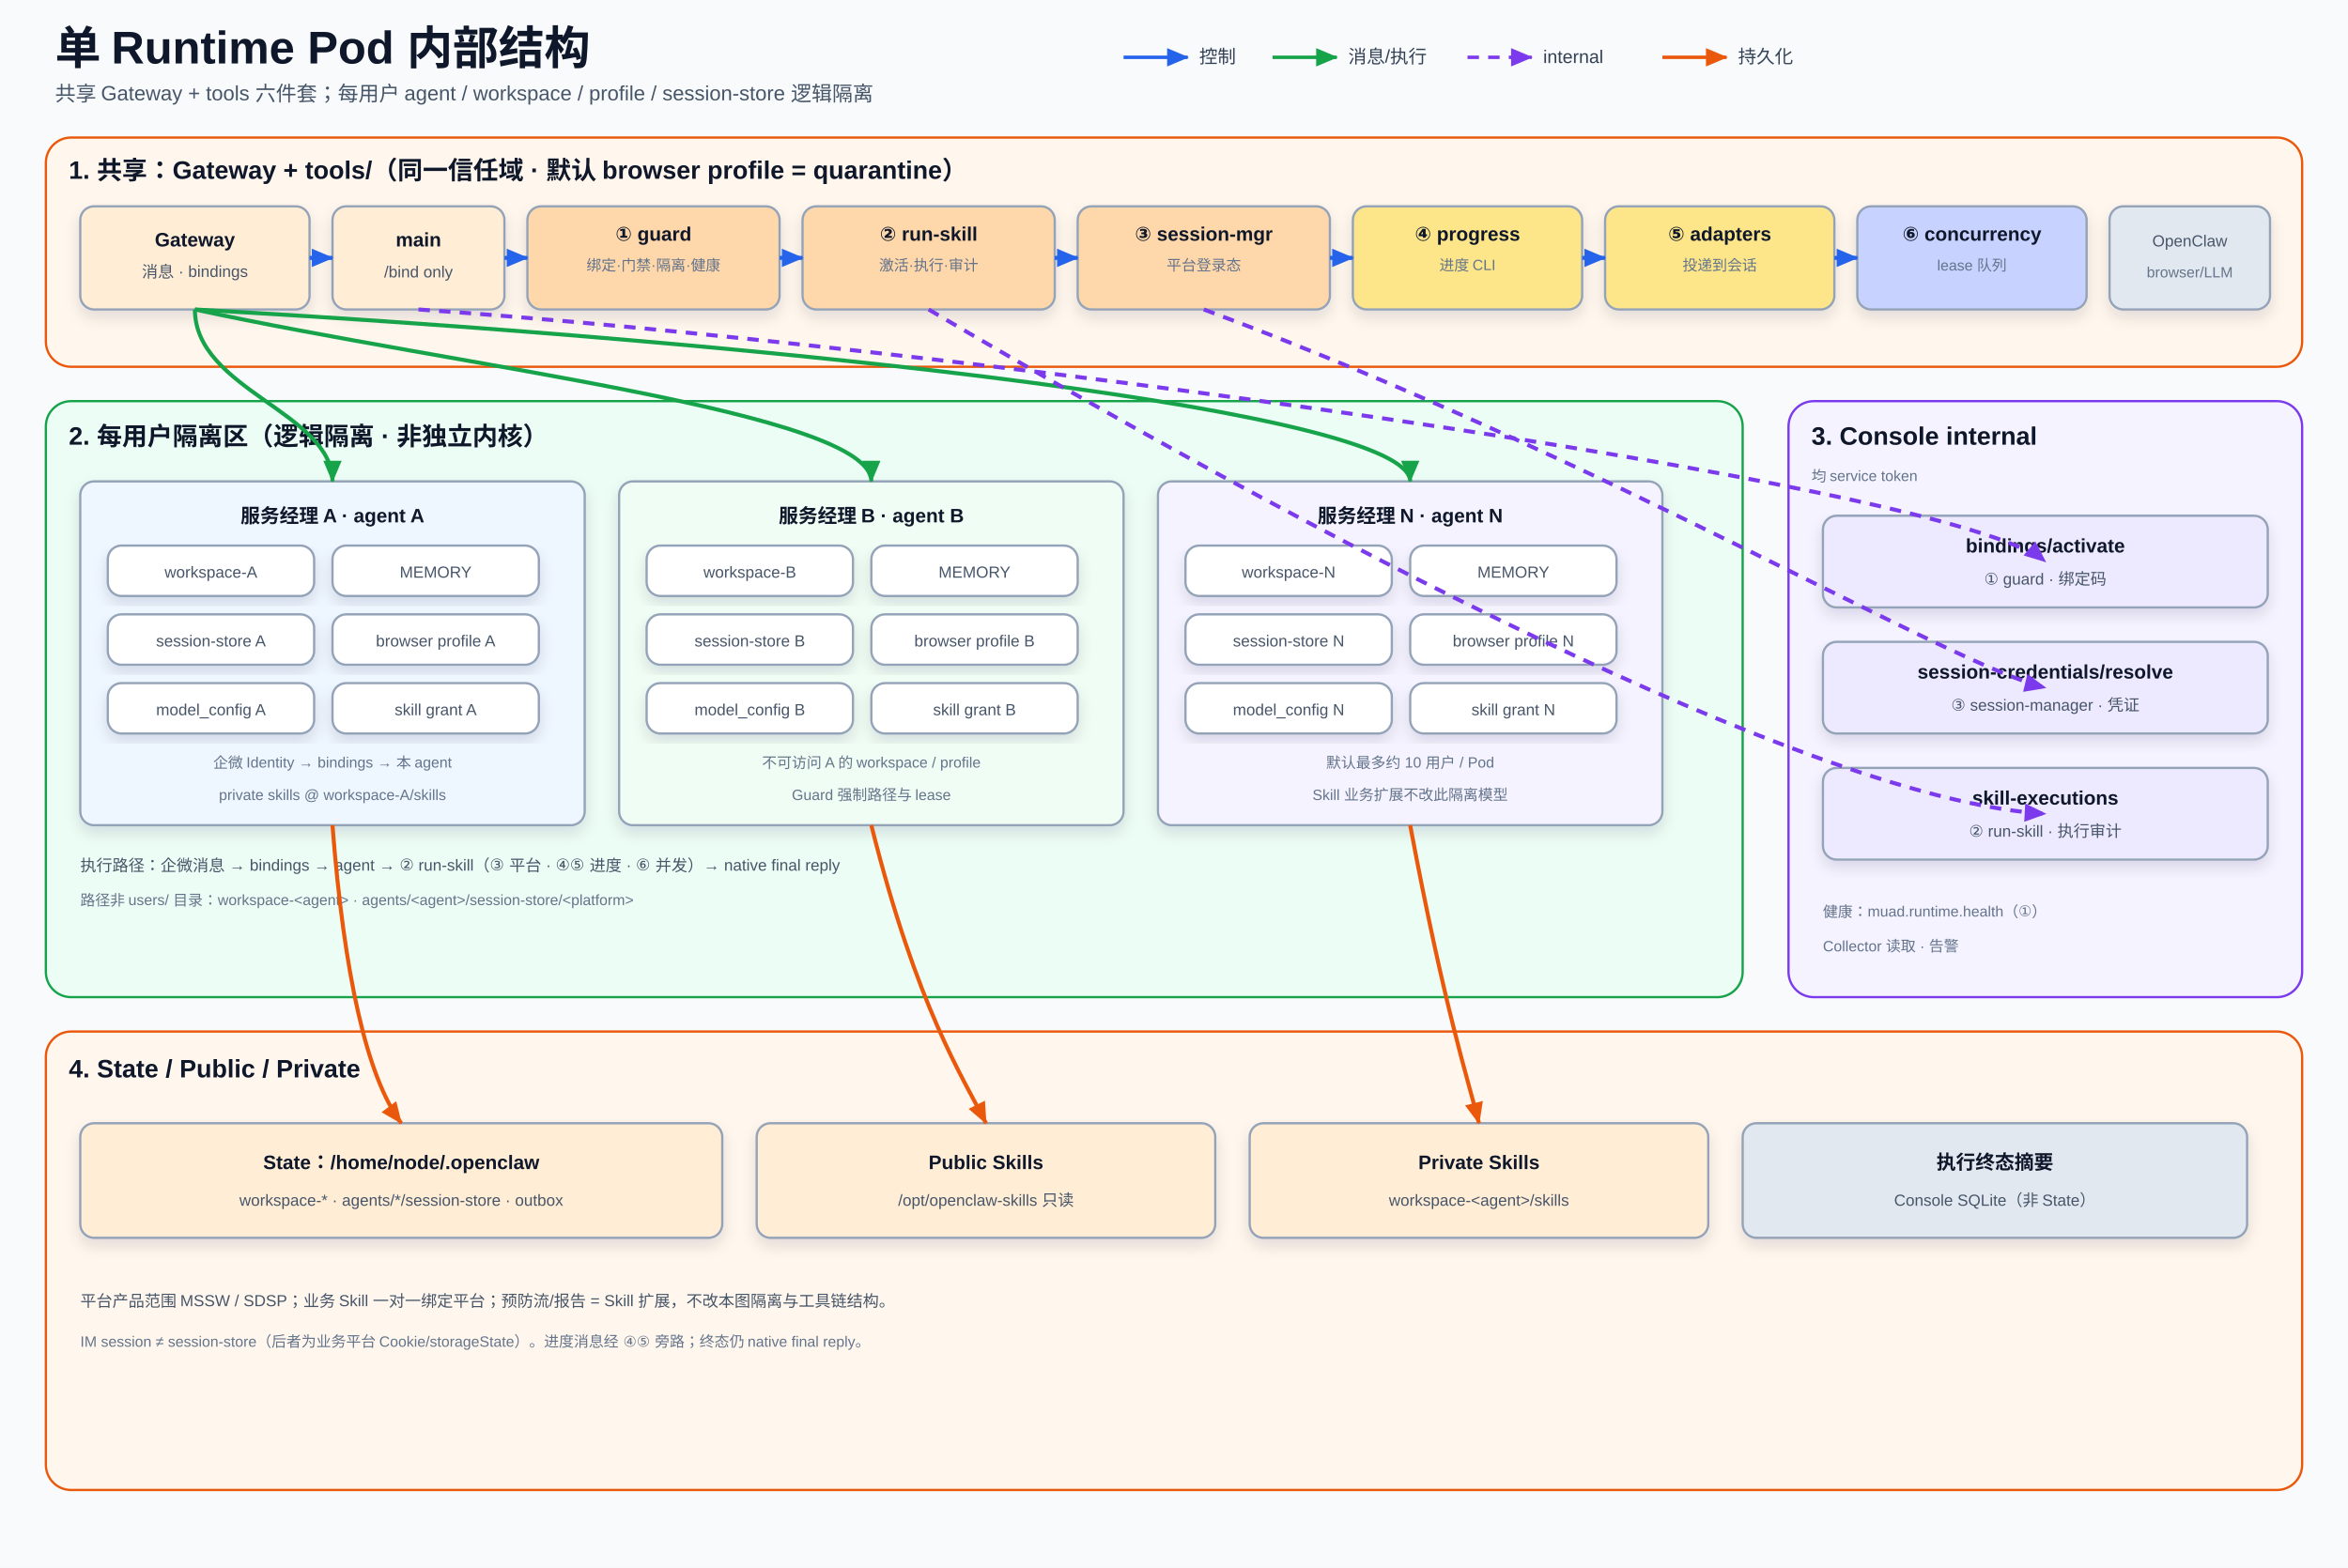
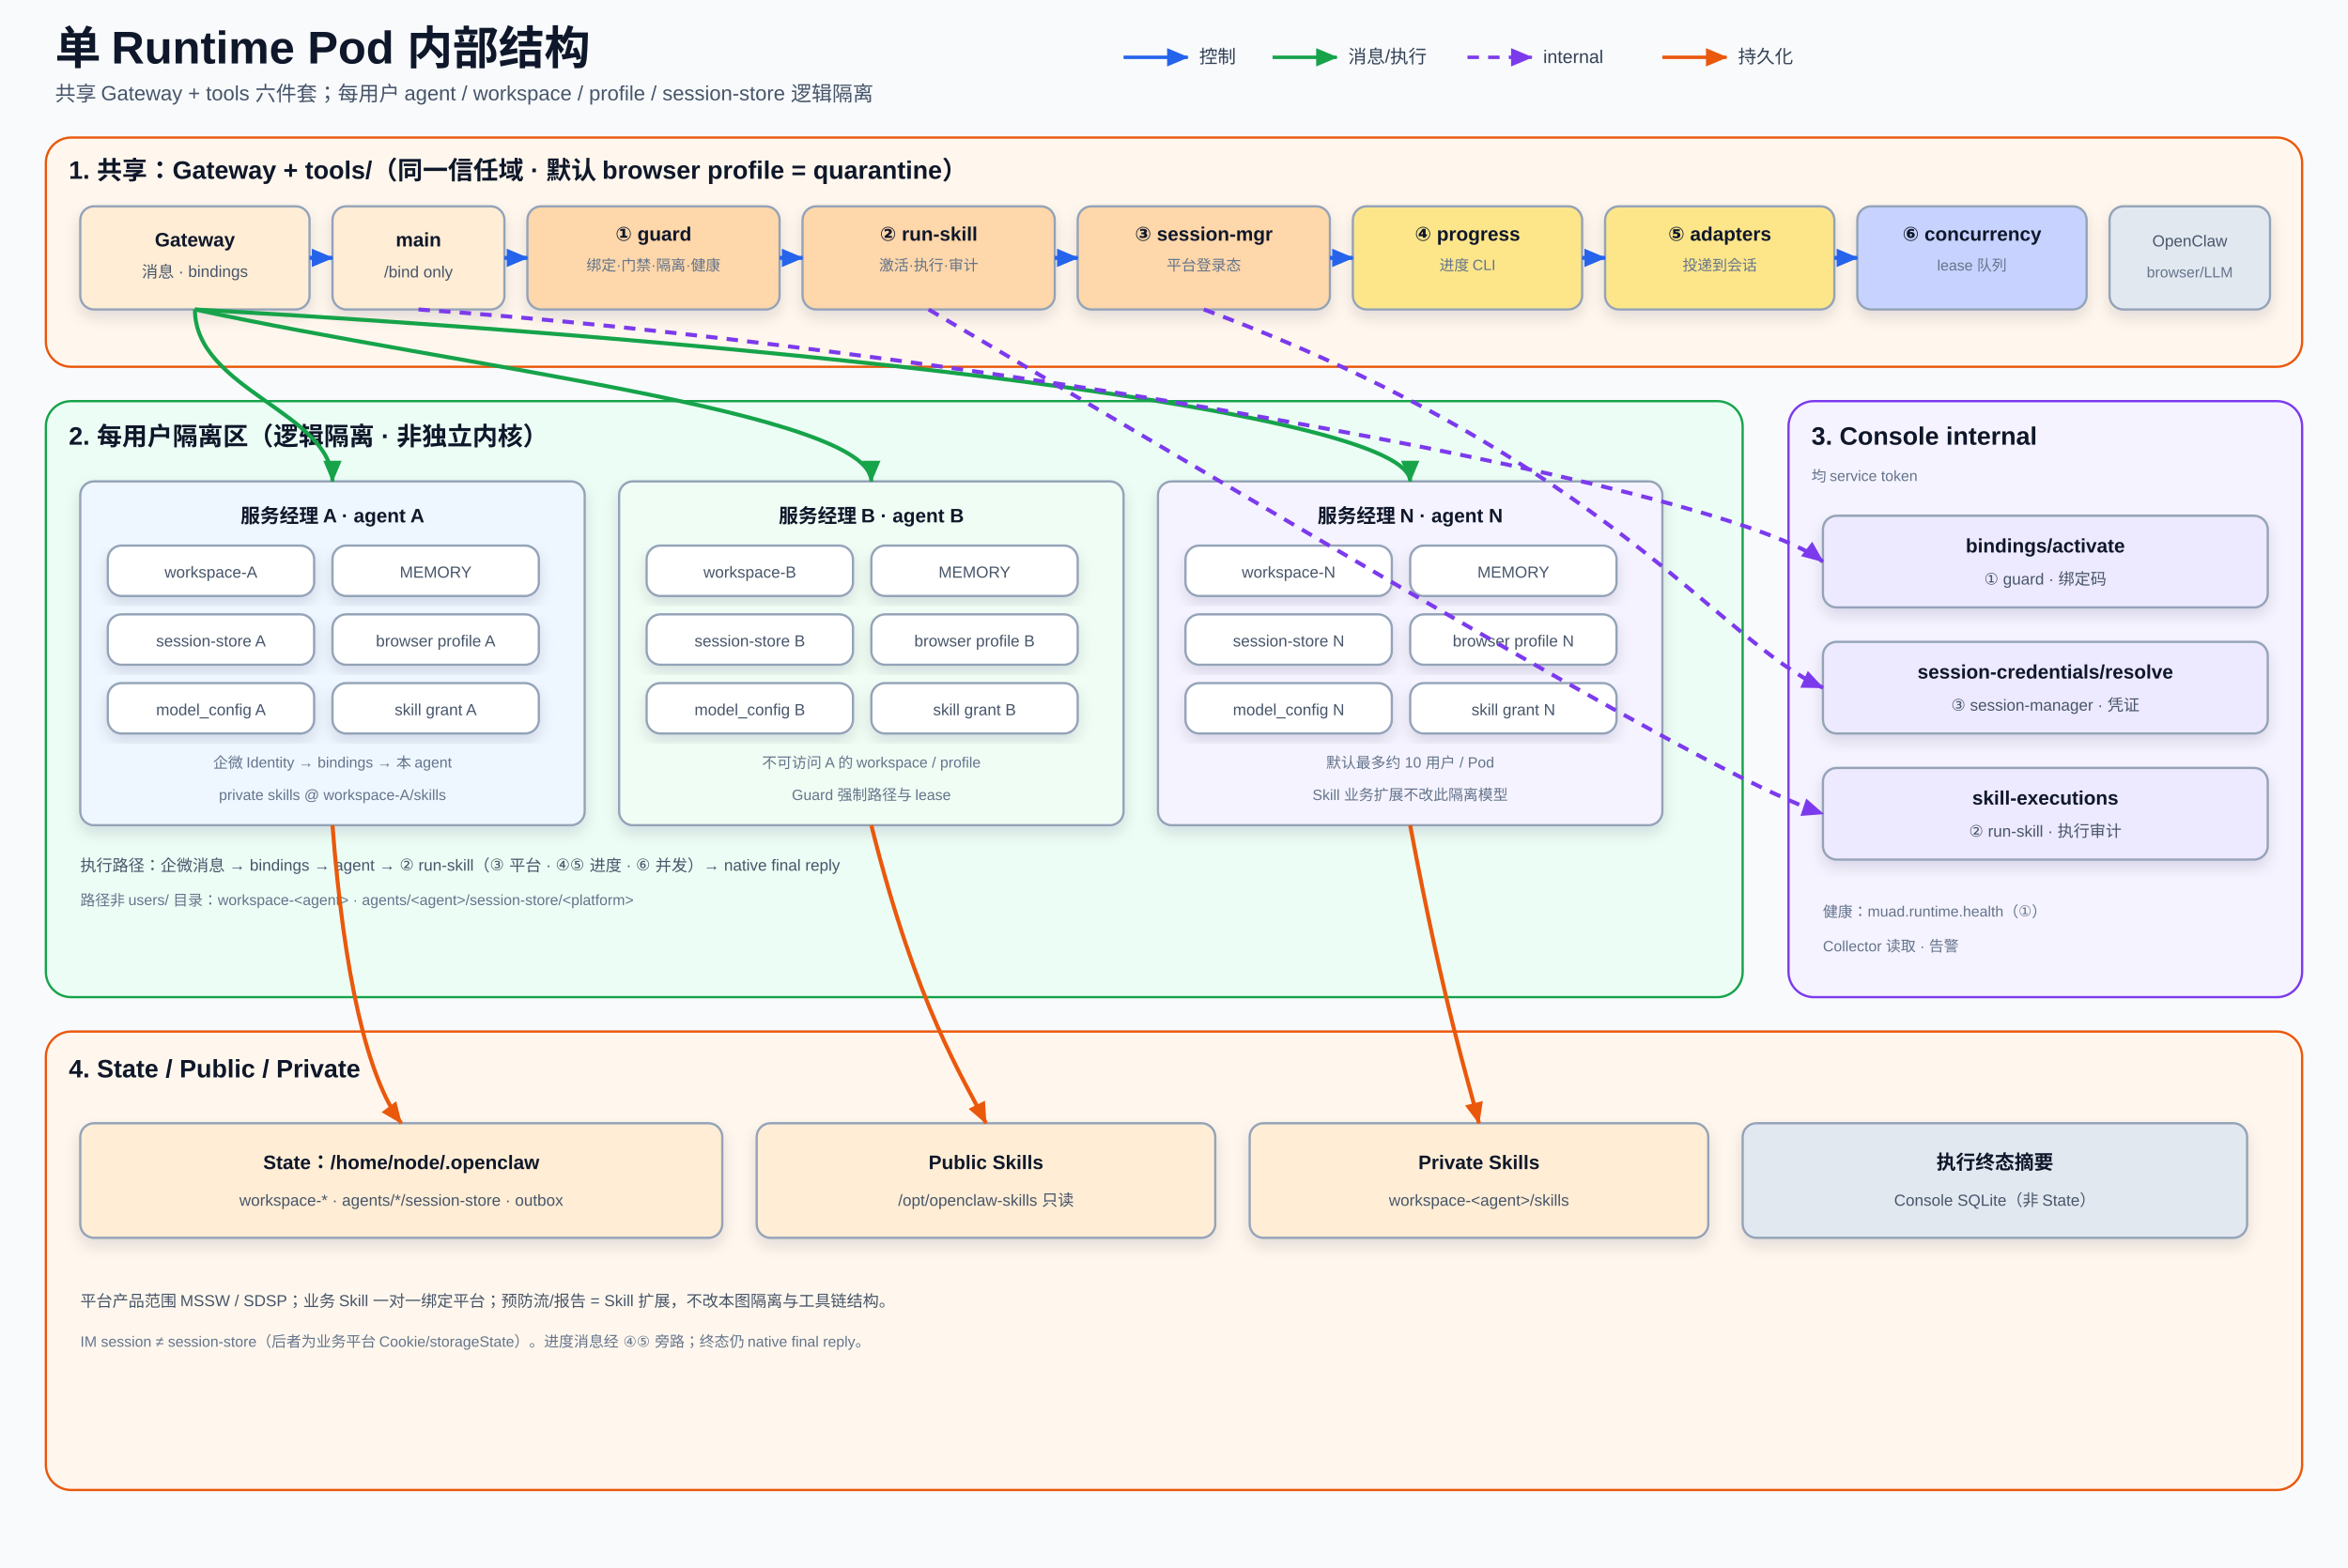
<svg xmlns="http://www.w3.org/2000/svg" width="2048" height="1368" viewBox="0 0 2048 1368" role="img" aria-labelledby="title desc">
  <defs>
    <marker id="arrow-control" viewBox="0 0 10 10" refX="9" refY="5" markerWidth="20" markerHeight="20" orient="auto" markerUnits="userSpaceOnUse">
      <path d="M0,1 L9.5,5 L0,9 z" fill="#2563eb" />
    </marker>
    <marker id="arrow-message" viewBox="0 0 10 10" refX="9" refY="5" markerWidth="20" markerHeight="20" orient="auto" markerUnits="userSpaceOnUse">
      <path d="M0,1 L9.5,5 L0,9 z" fill="#16a34a" />
    </marker>
    <marker id="arrow-data" viewBox="0 0 10 10" refX="9" refY="5" markerWidth="20" markerHeight="20" orient="auto" markerUnits="userSpaceOnUse">
      <path d="M0,1 L9.5,5 L0,9 z" fill="#7c3aed" />
    </marker>
    <marker id="arrow-session" viewBox="0 0 10 10" refX="9" refY="5" markerWidth="20" markerHeight="20" orient="auto" markerUnits="userSpaceOnUse">
      <path d="M0,1 L9.5,5 L0,9 z" fill="#ea580c" />
    </marker>
    <filter id="shadow" x="-10%" y="-10%" width="120%" height="130%">
      <feDropShadow dx="0" dy="6" stdDeviation="6" flood-color="#0f172a" flood-opacity="0.12" />
    </filter>
    <style>
      .bg{fill:#f8fafc}
      .title{fill:#0f172a;font:700 40px Arial,"PingFang SC","Microsoft YaHei",sans-serif}
      .subtitle{fill:#475569;font:400 18px Arial,"PingFang SC","Microsoft YaHei",sans-serif}
      .section{fill:#0f172a;font:700 22px Arial,"PingFang SC","Microsoft YaHei",sans-serif}
      .label{fill:#0f172a;font:700 17px Arial,"PingFang SC","Microsoft YaHei",sans-serif}
      .small{fill:#475569;font:400 14px Arial,"PingFang SC","Microsoft YaHei",sans-serif}
      .tiny{fill:#64748b;font:400 13px Arial,"PingFang SC","Microsoft YaHei",sans-serif}
      .legend{fill:#334155;font:400 16px Arial,"PingFang SC","Microsoft YaHei",sans-serif}
      .area{stroke-width:2;rx:22}
      .card{stroke:#94a3b8;stroke-width:2;rx:12;filter:url(#shadow)}
      .control{fill:none;stroke:#2563eb;stroke-width:3.5;marker-end:url(#arrow-control)}
      .message{fill:none;stroke:#16a34a;stroke-width:3.5;marker-end:url(#arrow-message)}
      .data{fill:none;stroke:#7c3aed;stroke-width:3.5;marker-end:url(#arrow-data)}
      .session{fill:none;stroke:#ea580c;stroke-width:3.5;marker-end:url(#arrow-session)}
      .dash{stroke-dasharray:10 8}
      .thin{stroke-width:3}
    </style>
  </defs>
  <rect class="bg" width="2048" height="1368" />
  <text x="48" y="56" class="title">单 Runtime Pod 内部结构</text>
  <text x="48" y="88" class="subtitle">共享 Gateway + tools 六件套；每用户 agent / workspace / profile / session-store 逻辑隔离</text>
  <g transform="translate(980 42)">
    <line x1="0" y1="8" x2="56" y2="8" class="control thin" />
    <text x="66" y="13" class="legend">控制</text>
    <line x1="130" y1="8" x2="186" y2="8" class="message thin" />
    <text x="196" y="13" class="legend">消息/执行</text>
    <line x1="300" y1="8" x2="356" y2="8" class="data thin dash" />
    <text x="366" y="13" class="legend">internal</text>
    <line x1="470" y1="8" x2="526" y2="8" class="session thin" />
    <text x="536" y="13" class="legend">持久化</text>
  </g>
  <rect x="40" y="120" width="1968" height="200" class="area" fill="#fff7ed" stroke="#ea580c" />
  <text x="60" y="156" class="section" fill="#ea580c">1. 共享：Gateway + tools/（同一信任域 · 默认 browser profile = quarantine）</text>
  <rect x="70" y="180" width="200" height="90" class="card" fill="#ffedd5" />
  <text x="170" y="215" text-anchor="middle" class="label">Gateway</text>
  <text x="170" y="242" text-anchor="middle" class="small">消息 · bindings</text>
  <rect x="290" y="180" width="150" height="90" class="card" fill="#ffedd5" />
  <text x="365" y="215" text-anchor="middle" class="label">main</text>
  <text x="365" y="242" text-anchor="middle" class="small">/bind only</text>
  <rect x="460" y="180" width="220" height="90" class="card" fill="#fed7aa" />
  <text x="570" y="210" text-anchor="middle" class="label">① guard</text>
  <text x="570" y="236" text-anchor="middle" class="tiny">绑定·门禁·隔离·健康</text>
  <rect x="700" y="180" width="220" height="90" class="card" fill="#fed7aa" />
  <text x="810" y="210" text-anchor="middle" class="label">② run-skill</text>
  <text x="810" y="236" text-anchor="middle" class="tiny">激活·执行·审计</text>
  <rect x="940" y="180" width="220" height="90" class="card" fill="#fed7aa" />
  <text x="1050" y="210" text-anchor="middle" class="label">③ session-mgr</text>
  <text x="1050" y="236" text-anchor="middle" class="tiny">平台登录态</text>
  <rect x="1180" y="180" width="200" height="90" class="card" fill="#fde68a" />
  <text x="1280" y="210" text-anchor="middle" class="label">④ progress</text>
  <text x="1280" y="236" text-anchor="middle" class="tiny">进度 CLI</text>
  <rect x="1400" y="180" width="200" height="90" class="card" fill="#fde68a" />
  <text x="1500" y="210" text-anchor="middle" class="label">⑤ adapters</text>
  <text x="1500" y="236" text-anchor="middle" class="tiny">投递到会话</text>
  <rect x="1620" y="180" width="200" height="90" class="card" fill="#c7d2fe" />
  <text x="1720" y="210" text-anchor="middle" class="label">⑥ concurrency</text>
  <text x="1720" y="236" text-anchor="middle" class="tiny">lease 队列</text>
  <rect x="1840" y="180" width="140" height="90" class="card" fill="#e2e8f0" />
  <text x="1910" y="215" text-anchor="middle" class="small">OpenClaw</text>
  <text x="1910" y="242" text-anchor="middle" class="tiny">browser/LLM</text>
  <path d="M270 225 L290 225" class="control" />
  <path d="M440 225 L460 225" class="control" />
  <path d="M680 225 L700 225" class="control" />
  <path d="M920 225 L940 225" class="control" />
  <path d="M1160 225 L1180 225" class="control" />
  <path d="M1380 225 L1400 225" class="control" />
  <path d="M1600 225 L1620 225" class="control" />
  <rect x="40" y="350" width="1480" height="520" class="area" fill="#ecfdf5" stroke="#16a34a" />
  <text x="60" y="388" class="section" fill="#16a34a">2. 每用户隔离区（逻辑隔离 · 非独立内核）</text>
  <g transform="translate(70 420)">
    <rect width="440" height="300" class="card" fill="#eef6ff" stroke="#2563eb" />
    <text x="220" y="36" text-anchor="middle" class="label">服务经理 A · agent A</text>
    <rect x="24" y="56" width="180" height="44" class="card" fill="#fff" />
    <text x="114" y="84" text-anchor="middle" class="small">workspace-A</text>
    <rect x="220" y="56" width="180" height="44" class="card" fill="#fff" />
    <text x="310" y="84" text-anchor="middle" class="small">MEMORY</text>
    <rect x="24" y="116" width="180" height="44" class="card" fill="#fff" />
    <text x="114" y="144" text-anchor="middle" class="small">session-store A</text>
    <rect x="220" y="116" width="180" height="44" class="card" fill="#fff" />
    <text x="310" y="144" text-anchor="middle" class="small">browser profile A</text>
    <rect x="24" y="176" width="180" height="44" class="card" fill="#fff" />
    <text x="114" y="204" text-anchor="middle" class="small">model_config A</text>
    <rect x="220" y="176" width="180" height="44" class="card" fill="#fff" />
    <text x="310" y="204" text-anchor="middle" class="small">skill grant A</text>
    <text x="220" y="250" text-anchor="middle" class="tiny">企微 Identity → bindings → 本 agent</text>
    <text x="220" y="278" text-anchor="middle" class="tiny">private skills @ workspace-A/skills</text>
  </g>
  <g transform="translate(540 420)">
    <rect width="440" height="300" class="card" fill="#f0fdf4" stroke="#16a34a" />
    <text x="220" y="36" text-anchor="middle" class="label">服务经理 B · agent B</text>
    <rect x="24" y="56" width="180" height="44" class="card" fill="#fff" />
    <text x="114" y="84" text-anchor="middle" class="small">workspace-B</text>
    <rect x="220" y="56" width="180" height="44" class="card" fill="#fff" />
    <text x="310" y="84" text-anchor="middle" class="small">MEMORY</text>
    <rect x="24" y="116" width="180" height="44" class="card" fill="#fff" />
    <text x="114" y="144" text-anchor="middle" class="small">session-store B</text>
    <rect x="220" y="116" width="180" height="44" class="card" fill="#fff" />
    <text x="310" y="144" text-anchor="middle" class="small">browser profile B</text>
    <rect x="24" y="176" width="180" height="44" class="card" fill="#fff" />
    <text x="114" y="204" text-anchor="middle" class="small">model_config B</text>
    <rect x="220" y="176" width="180" height="44" class="card" fill="#fff" />
    <text x="310" y="204" text-anchor="middle" class="small">skill grant B</text>
    <text x="220" y="250" text-anchor="middle" class="tiny">不可访问 A 的 workspace / profile</text>
    <text x="220" y="278" text-anchor="middle" class="tiny">Guard 强制路径与 lease</text>
  </g>
  <g transform="translate(1010 420)">
    <rect width="440" height="300" class="card" fill="#f5f3ff" stroke="#7c3aed" />
    <text x="220" y="36" text-anchor="middle" class="label">服务经理 N · agent N</text>
    <rect x="24" y="56" width="180" height="44" class="card" fill="#fff" />
    <text x="114" y="84" text-anchor="middle" class="small">workspace-N</text>
    <rect x="220" y="56" width="180" height="44" class="card" fill="#fff" />
    <text x="310" y="84" text-anchor="middle" class="small">MEMORY</text>
    <rect x="24" y="116" width="180" height="44" class="card" fill="#fff" />
    <text x="114" y="144" text-anchor="middle" class="small">session-store N</text>
    <rect x="220" y="116" width="180" height="44" class="card" fill="#fff" />
    <text x="310" y="144" text-anchor="middle" class="small">browser profile N</text>
    <rect x="24" y="176" width="180" height="44" class="card" fill="#fff" />
    <text x="114" y="204" text-anchor="middle" class="small">model_config N</text>
    <rect x="220" y="176" width="180" height="44" class="card" fill="#fff" />
    <text x="310" y="204" text-anchor="middle" class="small">skill grant N</text>
    <text x="220" y="250" text-anchor="middle" class="tiny">默认最多约 10 用户 / Pod</text>
    <text x="220" y="278" text-anchor="middle" class="tiny">Skill 业务扩展不改此隔离模型</text>
  </g>
  <text x="70" y="760" class="small">执行路径：企微消息 → bindings → agent → ② run-skill（③ 平台 · ④⑤ 进度 · ⑥ 并发）→ native final reply</text>
  <text x="70" y="790" class="tiny">路径非 users/ 目录：workspace-&lt;agent&gt; · agents/&lt;agent&gt;/session-store/&lt;platform&gt;</text>
  <rect x="1560" y="350" width="448" height="520" class="area" fill="#f5f3ff" stroke="#7c3aed" />
  <text x="1580" y="388" class="section" fill="#7c3aed">3. Console internal</text>
  <text x="1580" y="420" class="tiny">均 service token</text>
  <rect x="1590" y="450" width="388" height="80" class="card" fill="#ede9fe" />
  <text x="1784" y="482" text-anchor="middle" class="label">bindings/activate</text>
  <text x="1784" y="510" text-anchor="middle" class="small">① guard · 绑定码</text>
  <rect x="1590" y="560" width="388" height="80" class="card" fill="#ede9fe" />
  <text x="1784" y="592" text-anchor="middle" class="label">session-credentials/resolve</text>
  <text x="1784" y="620" text-anchor="middle" class="small">③ session-manager · 凭证</text>
  <rect x="1590" y="670" width="388" height="80" class="card" fill="#ede9fe" />
  <text x="1784" y="702" text-anchor="middle" class="label">skill-executions</text>
  <text x="1784" y="730" text-anchor="middle" class="small">② run-skill · 执行审计</text>
  <text x="1590" y="800" class="tiny">健康：muad.runtime.health（①）</text>
  <text x="1590" y="830" class="tiny">Collector 读取 · 告警</text>
  <rect x="40" y="900" width="1968" height="400" class="area" fill="#fff7ed" stroke="#ea580c" />
  <text x="60" y="940" class="section" fill="#ea580c">4. State / Public / Private</text>
  <rect x="70" y="980" width="560" height="100" class="card" fill="#ffedd5" />
  <text x="350" y="1020" text-anchor="middle" class="label">State：/home/node/.openclaw</text>
  <text x="350" y="1052" text-anchor="middle" class="small">workspace-* · agents/*/session-store · outbox</text>
  <rect x="660" y="980" width="400" height="100" class="card" fill="#ffedd5" />
  <text x="860" y="1020" text-anchor="middle" class="label">Public Skills</text>
  <text x="860" y="1052" text-anchor="middle" class="small">/opt/openclaw-skills 只读</text>
  <rect x="1090" y="980" width="400" height="100" class="card" fill="#ffedd5" />
  <text x="1290" y="1020" text-anchor="middle" class="label">Private Skills</text>
  <text x="1290" y="1052" text-anchor="middle" class="small">workspace-&lt;agent&gt;/skills</text>
  <rect x="1520" y="980" width="440" height="100" class="card" fill="#e2e8f0" />
  <text x="1740" y="1020" text-anchor="middle" class="label">执行终态摘要</text>
  <text x="1740" y="1052" text-anchor="middle" class="small">Console SQLite（非 State）</text>
  <text x="70" y="1140" class="small">平台产品范围 MSSW / SDSP；业务 Skill 一对一绑定平台；预防流/报告 = Skill 扩展，不改本图隔离与工具链结构。</text>
  <text x="70" y="1175" class="tiny">IM session ≠ session-store（后者为业务平台 Cookie/storageState）。进度消息经 ④⑤ 旁路；终态仍 native final reply。</text>
  <path d="M170 270 C170 340, 290 360, 290 420" class="message" />
  <path d="M170 270 C400 320, 760 360, 760 420" class="message" />
  <path d="M170 270 C700 300, 1230 360, 1230 420" class="message" />
-   <path d="M365 270 C800 300, 1700 420, 1784 490" class="data dash" />
-   <path d="M1050 270 C1400 400, 1700 580, 1784 600" class="data dash" />
-   <path d="M810 270 C1200 500, 1600 700, 1784 710" class="data dash" />
+   <path d="M365 270 C800 300, 1500 420, 1590 490" class="data dash" />
+   <path d="M1050 270 C1400 400, 1500 560, 1590 600" class="data dash" />
+   <path d="M810 270 C1200 500, 1500 680, 1590 710" class="data dash" />
  <path d="M290 720 C300 850, 320 940, 350 980" class="session" />
  <path d="M760 720 C800 880, 840 940, 860 980" class="session" />
  <path d="M1230 720 C1260 880, 1280 940, 1290 980" class="session" />
</svg>
